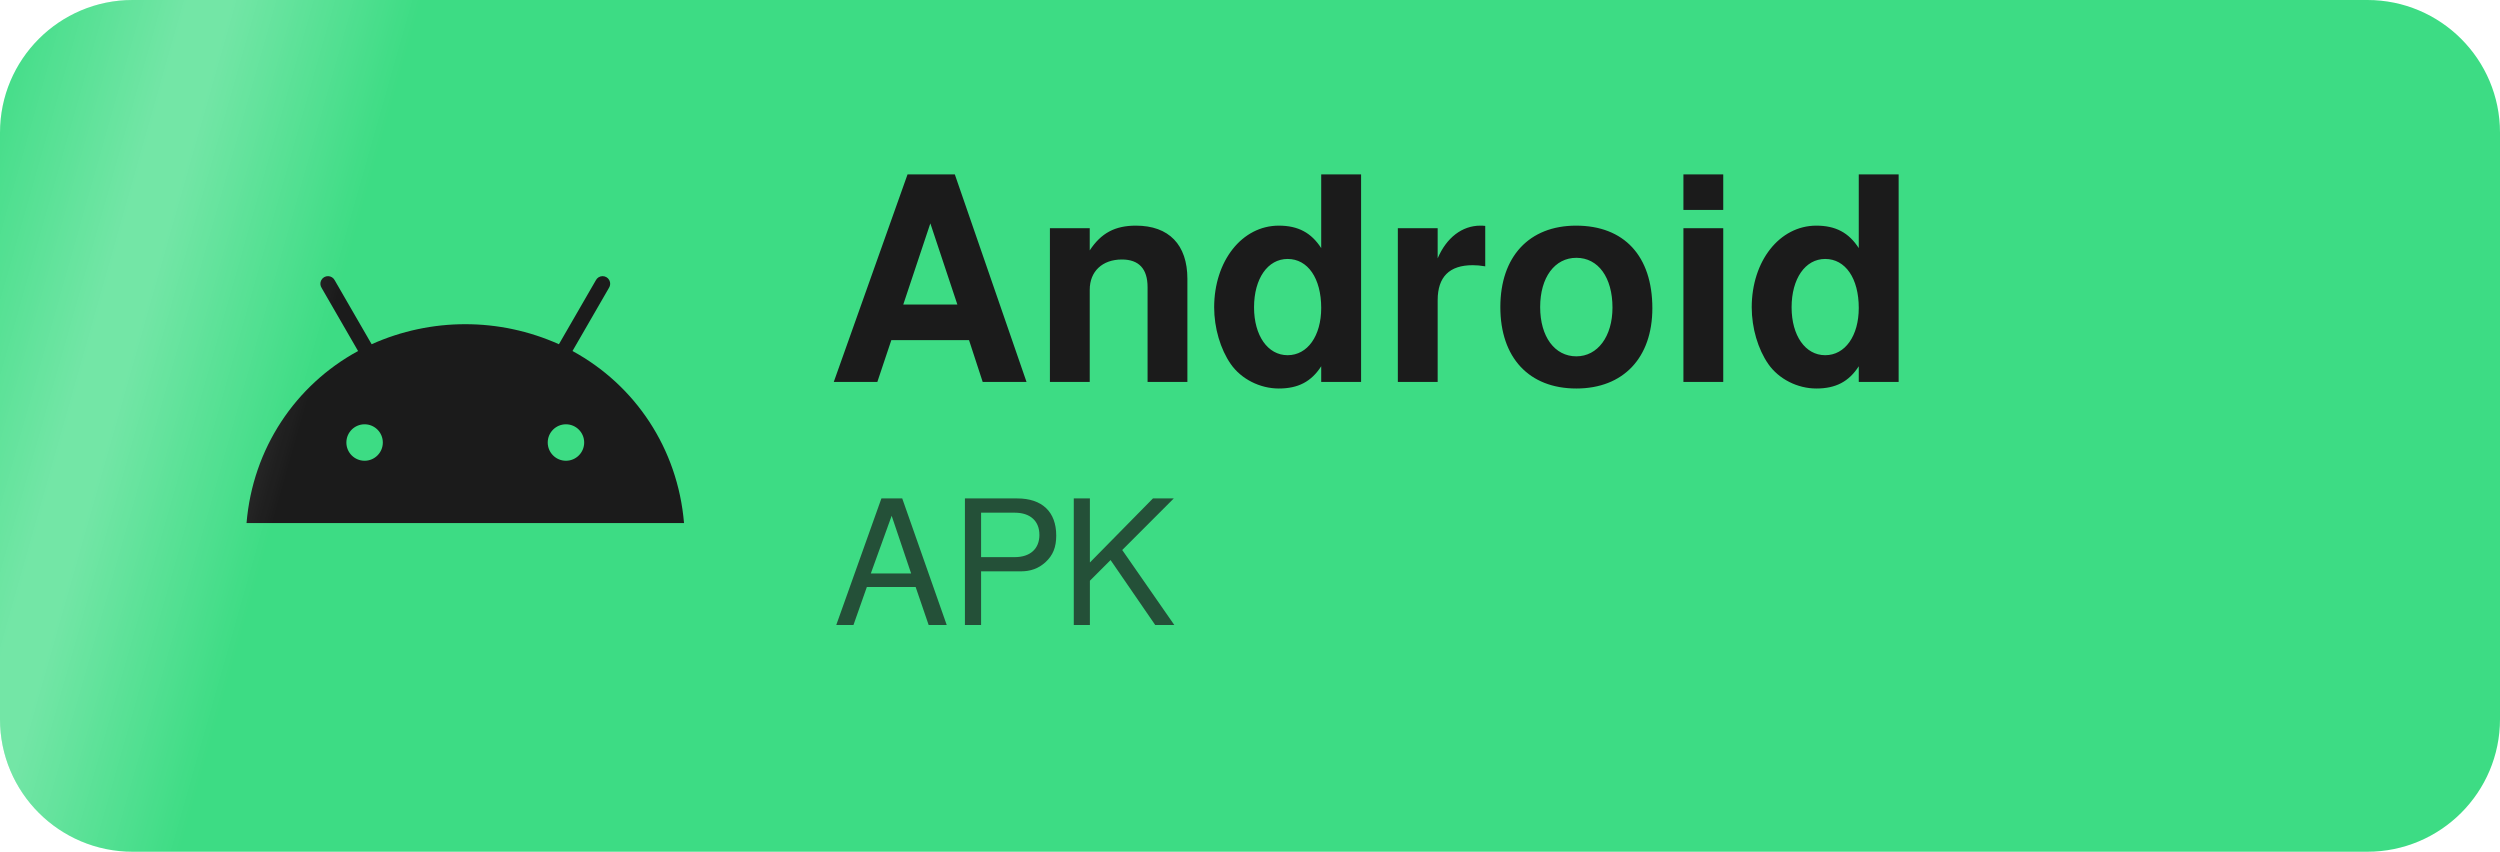
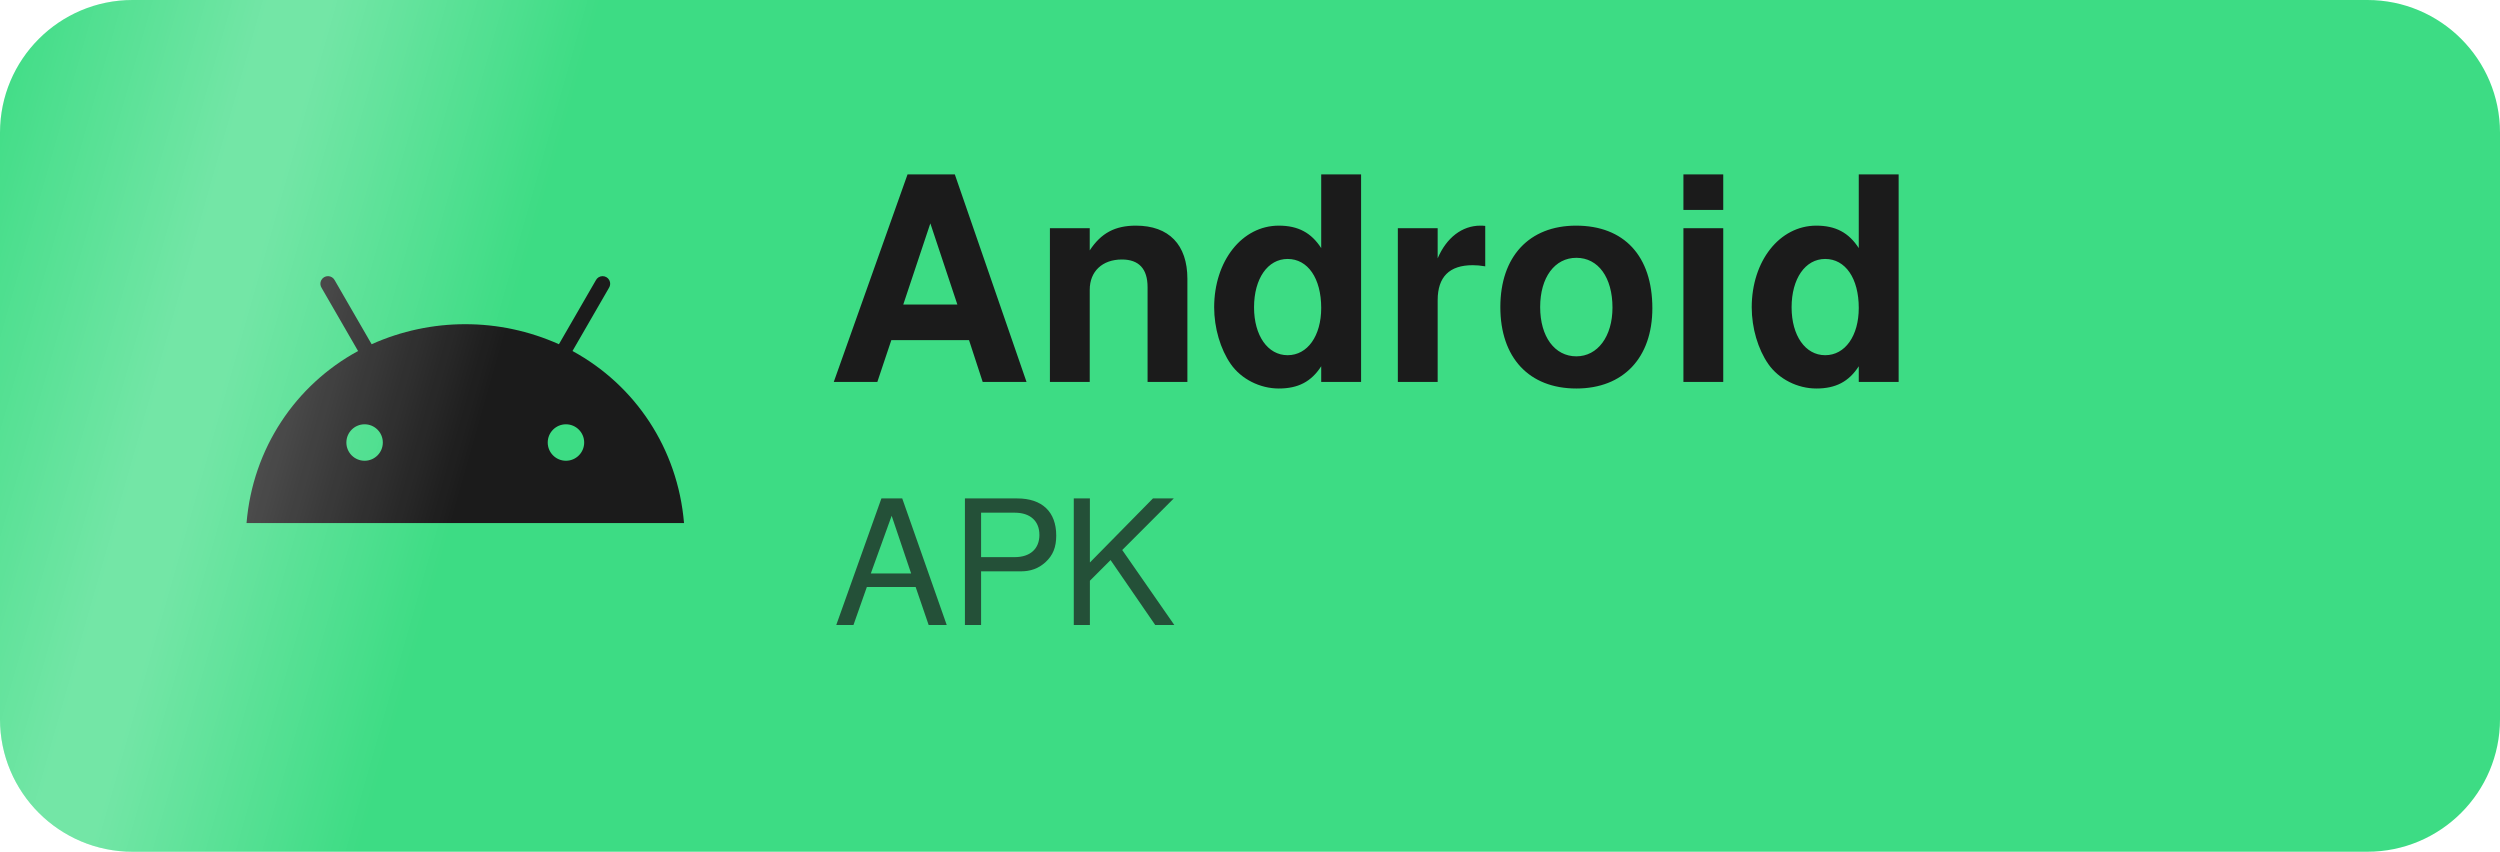
<svg xmlns="http://www.w3.org/2000/svg" viewBox="0 0 720 245.3" width="720" height="245.3" role="img" aria-label="Download the Android app">
  <defs>
    <clipPath id="edge">
      <path d="M38.2,0 H681.8 A38.2,38.2 0 0 1 720,38.2 V207.1 A38.2,38.2 0 0 1 681.8,245.3 H38.2 A38.2,38.2 0 0 1 0,207.1 V38.2 A38.2,38.2 0 0 1 38.2,0 Z" />
    </clipPath>
    <linearGradient id="sheen" x1="0" y1="0" x2="1" y2="0">
      <stop offset="0" stop-color="#fff" stop-opacity="0" />
      <stop offset="0.45" stop-color="#fff" stop-opacity="0.28" />
      <stop offset="0.55" stop-color="#fff" stop-opacity="0.28" />
      <stop offset="1" stop-color="#fff" stop-opacity="0" />
    </linearGradient>
  </defs>
  <style>
    @keyframes pass {
-       0%       { transform: translateX(-226.6px); }
-       11.03%   { transform: translateX(946.6px); }
-       100%     { transform: translateX(946.6px); }
+       0%       { transform: translateX(-278.2px); }
+       10.55%   { transform: translateX(998.2px); }
+       100%     { transform: translateX(998.2px); }
    }
-     .band { animation: pass 11.526s linear 5.828s infinite backwards; }
+     .band { animation: pass 9.206s linear 4.204s infinite backwards; }
    @media (prefers-reduced-motion: reduce) {
      .band { animation: none; opacity: 0; }
    }
  </style>
  <path d="M38.2,0 H681.8 A38.2,38.2 0 0 1 720,38.2 V207.1 A38.2,38.2 0 0 1 681.8,245.3 H38.2 A38.2,38.2 0 0 1 0,207.1 V38.2 A38.2,38.2 0 0 1 38.2,0 Z" fill="#3ddc84" />
  <g transform="translate(71.0 66.65) scale(0.21875)" fill="#1b1b1b">
    <path d="M420.55,301.93a24,24,0,1,1,24-24,24,24,0,0,1-24,24m-265.1,0a24,24,0,1,1,24-24,24,24,0,0,1-24,24m273.7-144.48,47.94-83a10,10,0,1,0-17.27-10h0l-48.54,84.07a301.25,301.25,0,0,0-246.56,0L116.18,64.45a10,10,0,1,0-17.27,10h0l47.94,83C64.53,202.22,8.24,285.55,0,384H576c-8.24-98.45-64.54-181.78-146.85-226.55" />
  </g>
  <text x="238" y="110" font-family="-apple-system, BlinkMacSystemFont, 'Segoe UI', Helvetica, Arial, sans-serif" font-size="82" font-weight="700" fill="#1b1b1b">Android</text>
  <text x="240" y="180" font-family="-apple-system, BlinkMacSystemFont, 'Segoe UI', Helvetica, Arial, sans-serif" font-size="50" font-weight="400" fill="#1b1b1b" fill-opacity="0.72">APK</text>
  <g clip-path="url(#edge)">
    <g class="band">
-       <rect x="0" y="-60" width="121.8" height="365.3" fill="url(#sheen)" transform="skewX(-16)" />
+       <rect x="0" y="-60" width="173.4" height="365.3" fill="url(#sheen)" transform="skewX(-16)" />
    </g>
  </g>
</svg>
